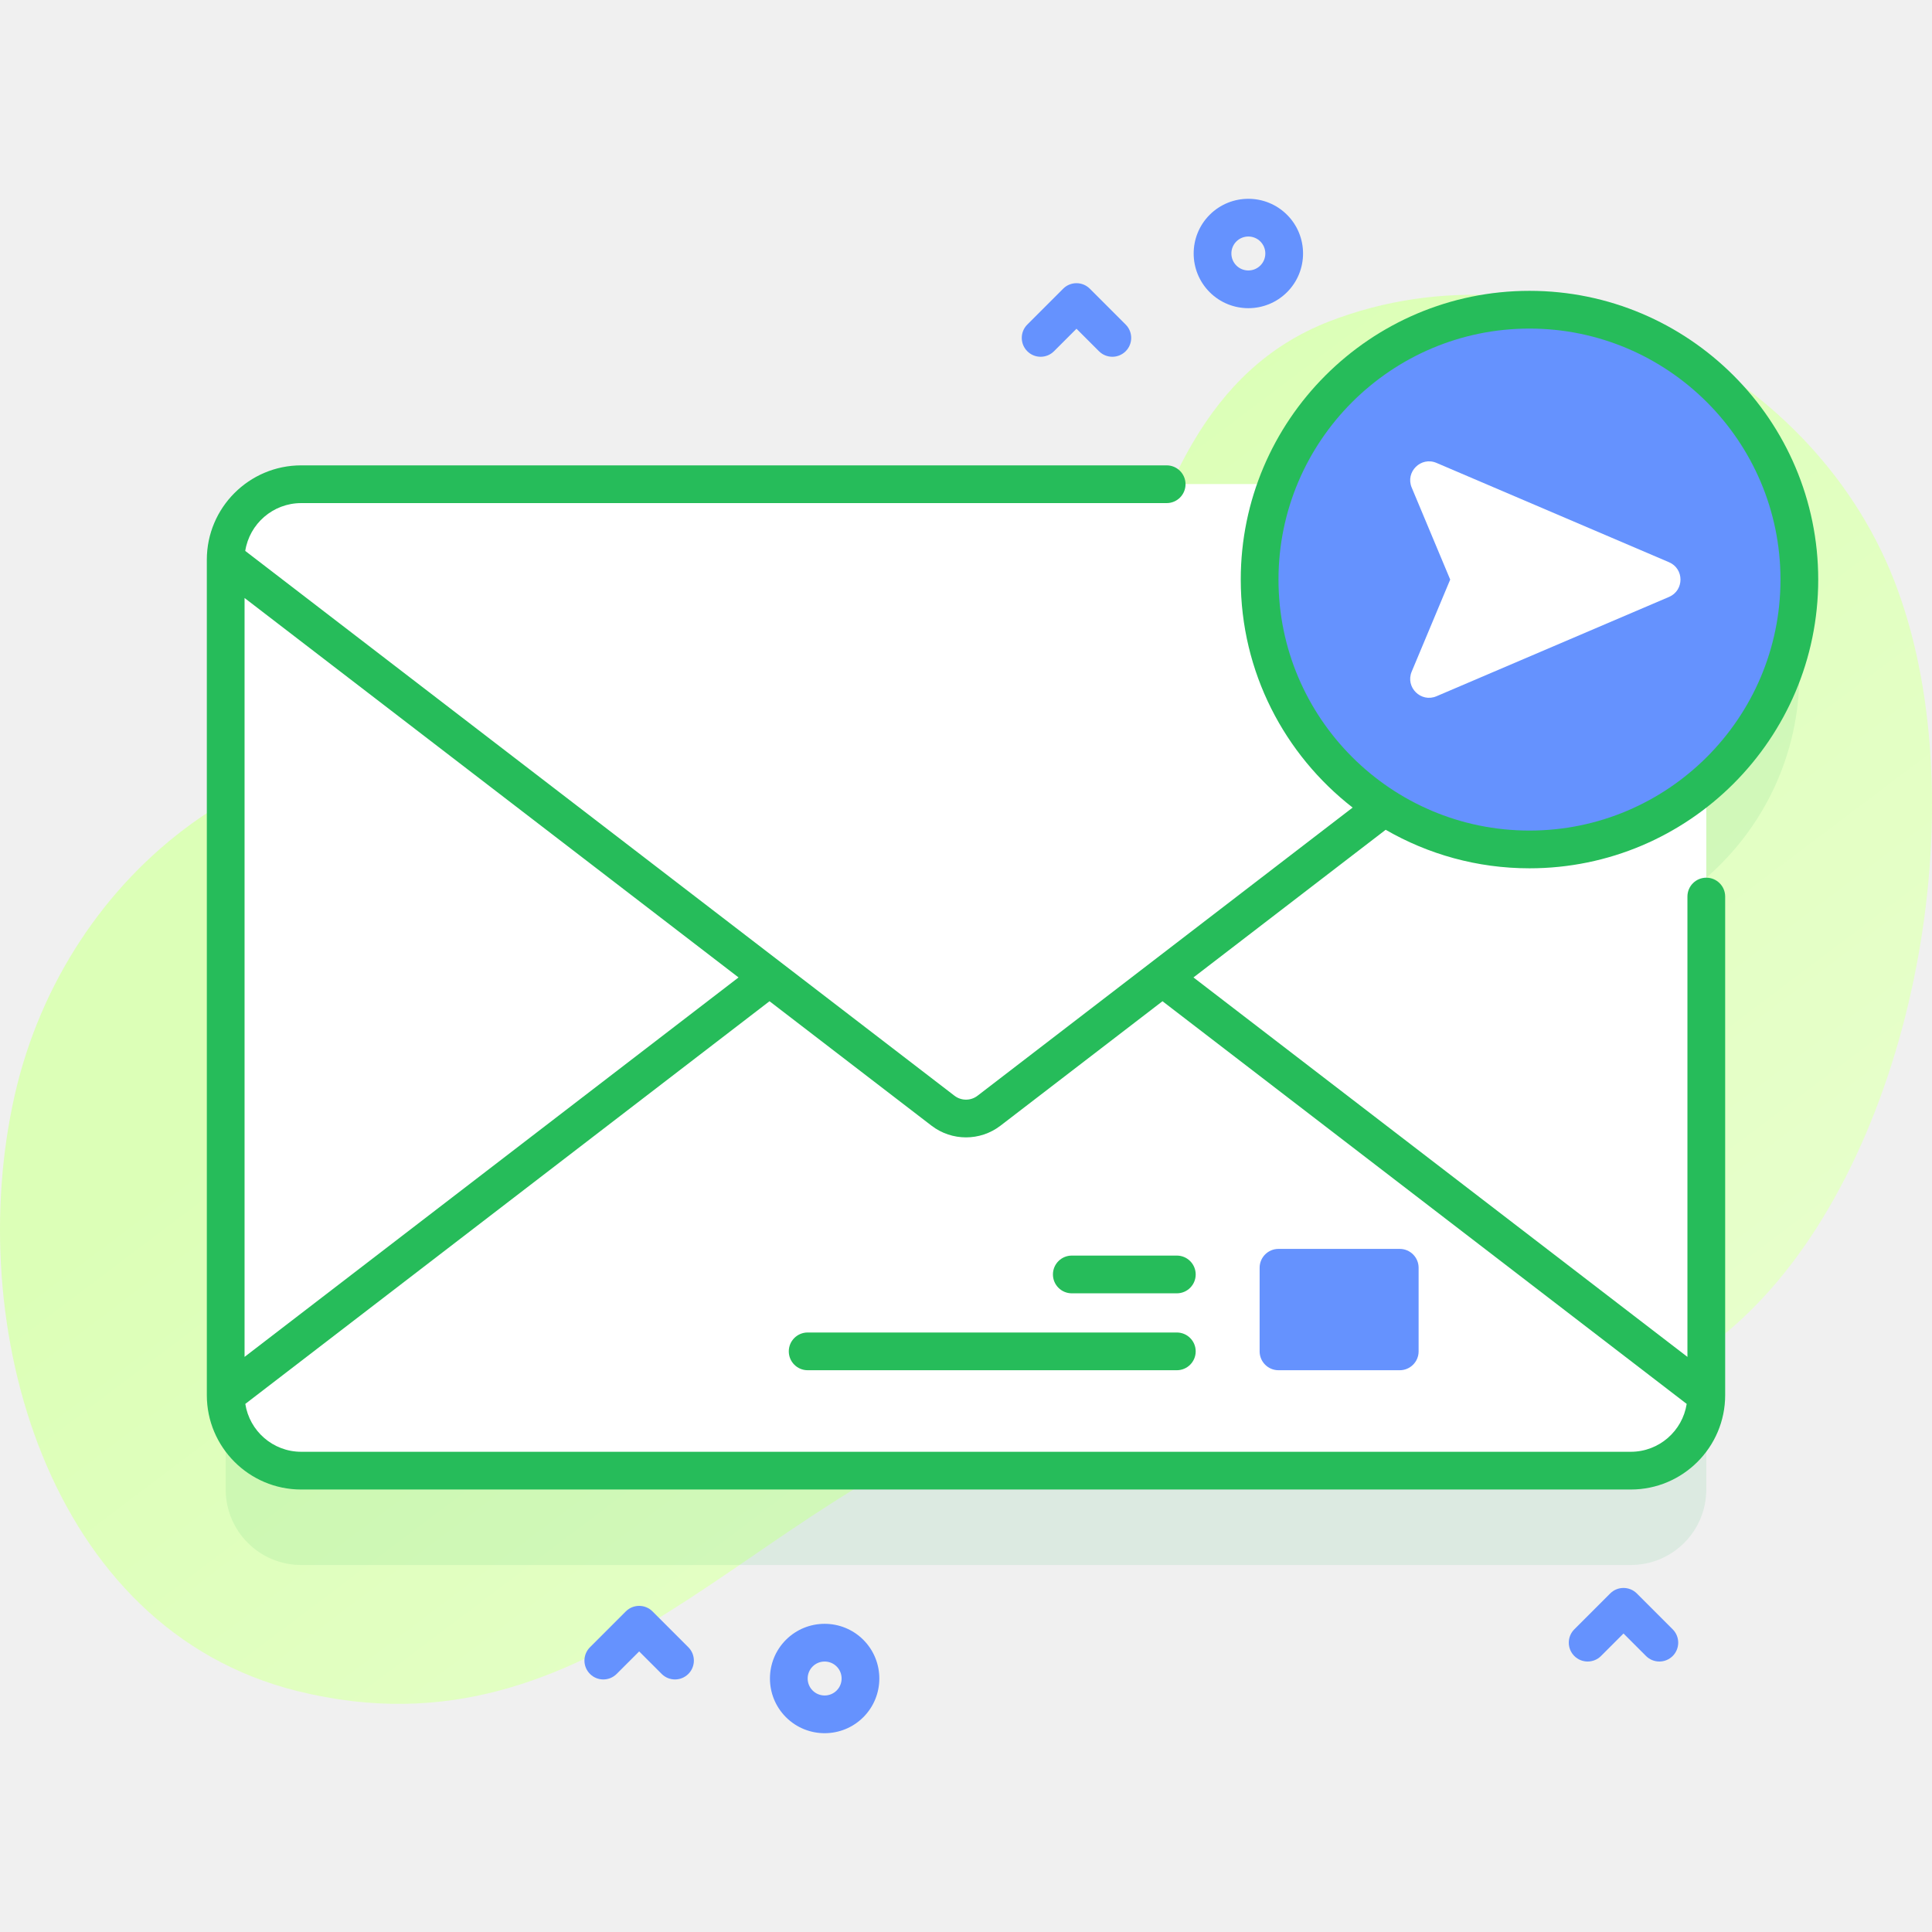
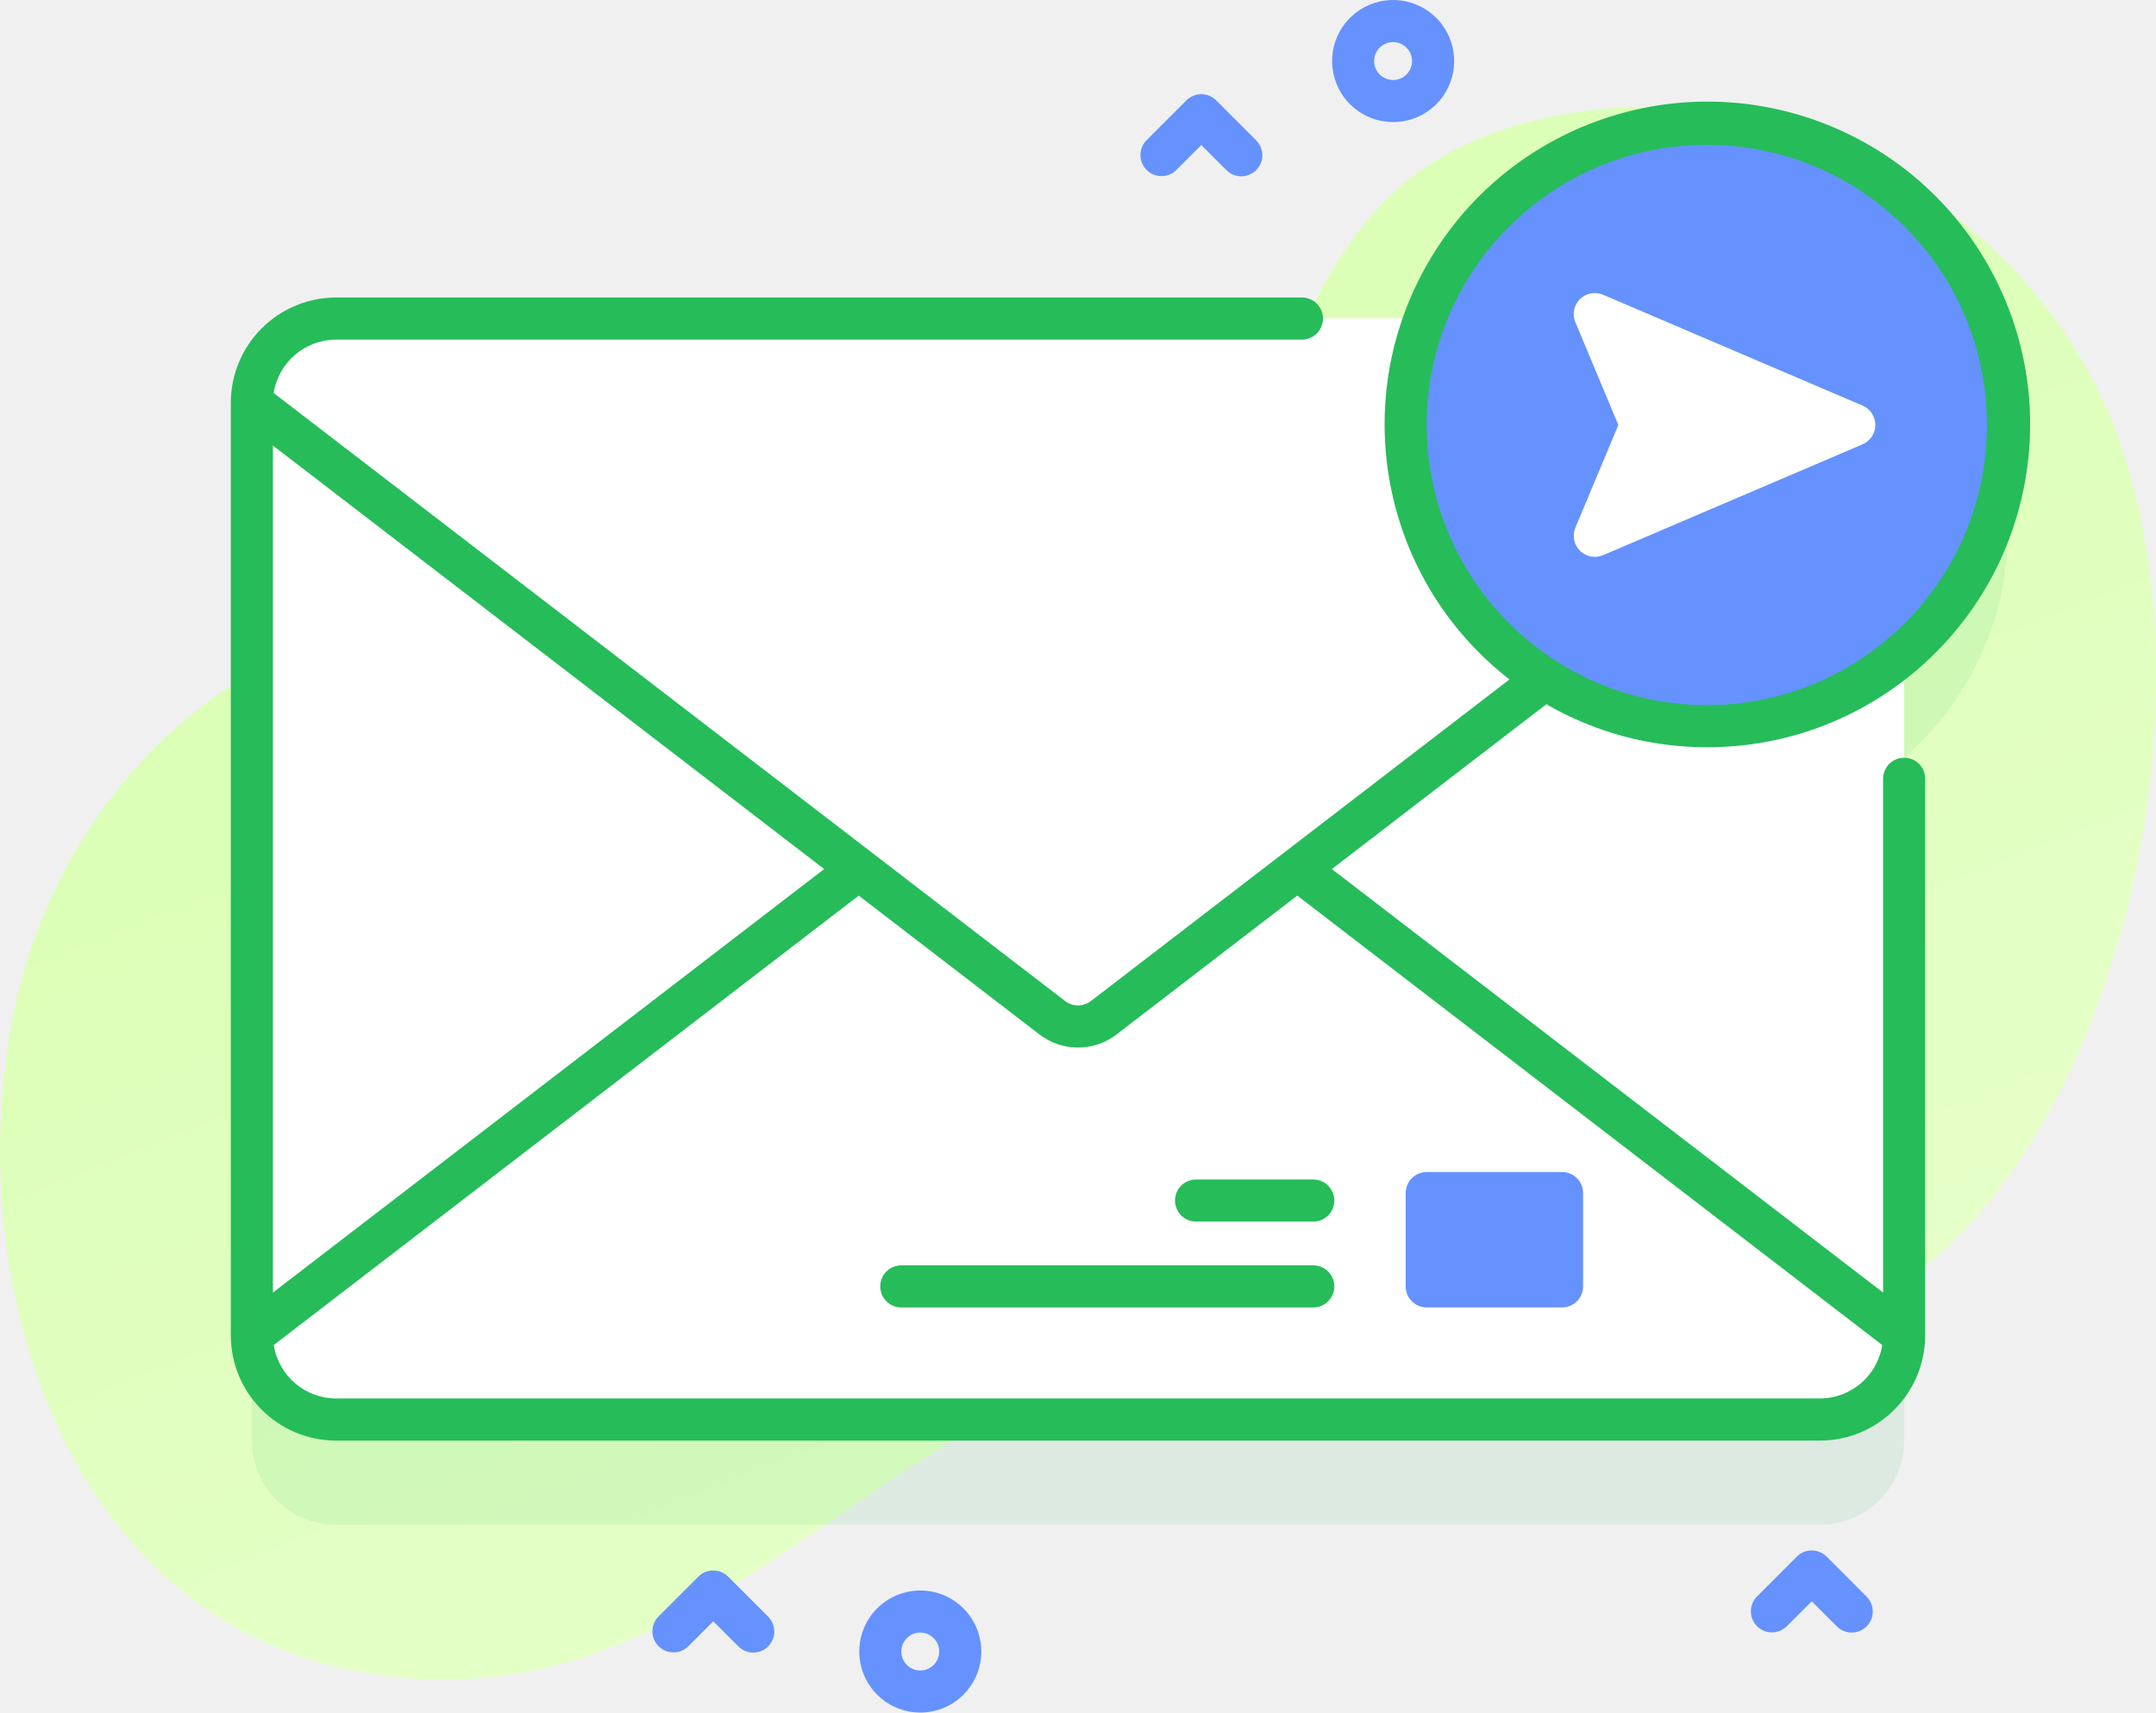
- <svg xmlns="http://www.w3.org/2000/svg" version="1.1" width="512" height="512" x="0" y="0" viewBox="0 0 512 512" style="enable-background:new 0 0 512 512" xml:space="preserve" class="">
-   <g>
-     <linearGradient id="SVGID_1_" gradientUnits="userSpaceOnUse" x1="432.334" x2="198.334" y1="502.645" y2="192.646">
-       <stop stop-opacity="1" stop-color="#ebffd2" offset="0" />
-       <stop stop-opacity="1" stop-color="#dcffb7" offset="1" />
+ <svg xmlns="http://www.w3.org/2000/svg" width="512" height="406.63" viewBox="0 0 512 406.63">
+   <defs>
+     <linearGradient id="linear-gradient" x1="0.844" y1="1.137" x2="0.387" y2="0.307" gradientUnits="objectBoundingBox">
+       <stop offset="0" stop-color="#ebffd2" />
+       <stop offset="1" stop-color="#dcffb7" />
    </linearGradient>
-     <g>
-       <path d="m501.873 153.583c-22.357-56.888-91.226-91.003-149.556-68.427-66.582 25.77-44.506 131.673-104.983 153.088-32.669 11.568-80.962-31.644-113.969-38.271-60.821-12.21-115.881 30.705-129.439 90.134-13.832 60.63 8.353 141.61 74.967 158.066 79.35 19.602 120.683-51.729 187.249-72.211 68.31-21.019 144.263 28.622 200.814-31.776 41.78-44.62 57.055-134.271 34.917-190.603z" fill="url(#SVGID_1_)" data-original="url(#SVGID_1_)" style="" />
-       <g>
-         <path d="m476.847 178.593c0-39.497-32.019-71.517-71.517-71.517-30.6 0-56.699 19.225-66.91 46.25h-258.608c-11.046 0-20 8.954-20 20v221.41c0 11.046 8.954 20 20 20h352.375c11.046 0 20-8.954 20-20v-162.14c15.099-13.113 24.66-32.435 24.66-54.003z" fill="#26bc5a" opacity=".1" data-original="#2626bc" style="" class="" />
-         <g>
-           <g fill="#fff">
-             <path d="m432.187 389.736h-352.375c-11.046 0-20-8.954-20-20v-221.41c0-11.046 8.954-20 20-20h352.375c11.046 0 20 8.954 20 20v221.41c0 11.046-8.954 20-20 20z" fill="#ffffff" data-original="#ffffff" style="" class="" />
-             <path d="m262.092 223.711 190.096 146.025c0 11.046-8.954 20-20 20h-352.376c-11.046 0-20-8.954-20-20l190.096-146.025c3.593-2.76 8.591-2.76 12.184 0z" fill="#ffffff" data-original="#ffffff" style="" class="" />
-             <path d="m249.908 294.352-190.096-146.026c0-11.046 8.954-20 20-20h352.375c11.046 0 20 8.954 20 20l-190.095 146.026c-3.593 2.759-8.591 2.759-12.184 0z" fill="#ffffff" data-original="#ffffff" style="" class="" />
+   </defs>
+   <g id="exito" transform="translate(0 -52.685)">
+     <g id="Grupo_13" data-name="Grupo 13">
+       <path id="Trazado_10" data-name="Trazado 10" d="M501.873,153.583c-22.357-56.888-91.226-91-149.556-68.427-66.582,25.77-44.506,131.673-104.983,153.088-32.669,11.568-80.962-31.644-113.969-38.271C72.544,187.763,17.484,230.678,3.926,290.107c-13.832,60.63,8.353,141.61,74.967,158.066,79.35,19.6,120.683-51.729,187.249-72.211,68.31-21.019,144.263,28.622,200.814-31.776,41.78-44.62,57.055-134.271,34.917-190.6Z" fill="url(#linear-gradient)" />
+       <g id="Grupo_12" data-name="Grupo 12">
+         <path id="Trazado_11" data-name="Trazado 11" d="M476.847,178.593A71.52,71.52,0,0,0,338.42,153.326H79.812a20,20,0,0,0-20,20v221.41a20,20,0,0,0,20,20H432.187a20,20,0,0,0,20-20V232.6a71.332,71.332,0,0,0,24.66-54Z" fill="#26bc5a" opacity="0.1" />
+         <g id="Grupo_10" data-name="Grupo 10">
+           <g id="Grupo_2" data-name="Grupo 2">
+             <path id="Trazado_12" data-name="Trazado 12" d="M432.187,389.736H79.812a20,20,0,0,1-20-20V148.326a20,20,0,0,1,20-20H432.187a20,20,0,0,1,20,20v221.41A20,20,0,0,1,432.187,389.736Z" fill="#fff" />
+             <path id="Trazado_13" data-name="Trazado 13" d="M262.092,223.711l190.1,146.025a20,20,0,0,1-20,20H79.812a20,20,0,0,1-20-20l190.1-146.025a10,10,0,0,1,12.184,0Z" fill="#fff" />
+             <path id="Trazado_14" data-name="Trazado 14" d="M249.908,294.352,59.812,148.326a20,20,0,0,1,20-20H432.187a20,20,0,0,1,20,20l-190.1,146.026A10,10,0,0,1,249.908,294.352Z" fill="#fff" />
          </g>
-           <g>
-             <path d="m370.947 363.125h-32.134c-2.762 0-5-2.238-5-5v-22.154c0-2.761 2.238-5 5-5h32.134c2.762 0 5 2.239 5 5v22.154c0 2.762-2.238 5-5 5z" fill="#6592fe" data-original="#6583fe" style="" class="" />
-             <g>
-               <g>
-                 <g>
-                   <path d="m311.871 342.743h-27.833c-2.762 0-5-2.239-5-5s2.238-5 5-5h27.833c2.762 0 5 2.239 5 5s-2.238 5-5 5z" fill="#26bc5a" data-original="#2626bc" style="" class="" />
+           <g id="Grupo_8" data-name="Grupo 8">
+             <path id="Trazado_15" data-name="Trazado 15" d="M370.947,363.125H338.813a5,5,0,0,1-5-5V335.971a5,5,0,0,1,5-5h32.134a5,5,0,0,1,5,5v22.154A5,5,0,0,1,370.947,363.125Z" fill="#6592fe" />
+             <g id="Grupo_7" data-name="Grupo 7">
+               <g id="Grupo_4" data-name="Grupo 4">
+                 <g id="Grupo_3" data-name="Grupo 3">
+                   <path id="Trazado_16" data-name="Trazado 16" d="M311.871,342.743H284.038a5,5,0,0,1,0-10h27.833a5,5,0,0,1,0,10Z" fill="#26bc5a" />
                </g>
              </g>
-               <g>
-                 <g>
-                   <path d="m311.871 363.125h-97.833c-2.762 0-5-2.239-5-5s2.238-5 5-5h97.833c2.762 0 5 2.239 5 5 0 2.762-2.238 5-5 5z" fill="#26bc5a" data-original="#2626bc" style="" class="" />
+               <g id="Grupo_6" data-name="Grupo 6">
+                 <g id="Grupo_5" data-name="Grupo 5">
+                   <path id="Trazado_17" data-name="Trazado 17" d="M311.871,363.125H214.038a5,5,0,0,1,0-10h97.833a5,5,0,0,1,0,10Z" fill="#26bc5a" />
                </g>
              </g>
            </g>
          </g>
-           <g>
-             <ellipse cx="405.33" cy="153.593" fill="#6592fe" rx="71.517" ry="71.517" transform="matrix(.16 -.987 .987 .16 188.793 529.087)" data-original="#6583fe" style="" class="" />
-             <path d="m405.33 230.11c42.191 0 76.517-34.325 76.517-76.517s-34.325-76.517-76.517-76.517-76.517 34.325-76.517 76.517c0 24.544 11.629 46.41 29.653 60.421l-99.42 76.372c-1.791 1.378-4.297 1.379-6.092 0l-187.962-144.386c1.121-7.17 7.341-12.674 14.82-12.674h229.366c2.762 0 5-2.239 5-5s-2.238-5-5-5h-229.366c-13.785 0-25 11.215-25 25v221.41c0 13.785 11.215 25 25 25h352.375c13.785 0 25-11.215 25-25v-132.14c0-2.761-2.238-5-5-5s-5 2.239-5 5v121.994l-130.907-100.559 50.94-39.13c11.23 6.48 24.239 10.209 38.11 10.209zm-209.61 28.921-130.908 100.559v-201.118zm251.27 113.018c-1.118 7.174-7.32 12.687-14.803 12.687h-352.375c-7.483 0-13.685-5.513-14.803-12.687l138.919-106.713 42.934 32.98c2.69 2.066 5.914 3.1 9.138 3.1s6.447-1.033 9.138-3.1l42.934-32.981zm-108.177-218.456c0-36.677 29.839-66.517 66.517-66.517s66.517 29.839 66.517 66.517c0 36.677-29.839 66.517-66.517 66.517s-66.517-29.84-66.517-66.517z" fill="#26bc5a" data-original="#2626bc" style="" class="" />
+           <g id="Grupo_9" data-name="Grupo 9">
+             <circle id="Elipse_1" data-name="Elipse 1" cx="71.517" cy="71.517" r="71.517" transform="matrix(0.16, -0.987, 0.987, 0.16, 323.212, 212.746)" fill="#6592fe" />
+             <path id="Trazado_18" data-name="Trazado 18" d="M405.33,230.11a76.646,76.646,0,1,0-46.864-16.1l-99.42,76.372a5,5,0,0,1-6.092,0L64.992,146a15.025,15.025,0,0,1,14.82-12.674H309.178a5,5,0,0,0,0-10H79.812a25.028,25.028,0,0,0-25,25v221.41a25.028,25.028,0,0,0,25,25H432.187a25.028,25.028,0,0,0,25-25V237.6a5,5,0,0,0-10,0V359.59L316.28,259.031l50.94-39.13a76.017,76.017,0,0,0,38.11,10.209ZM195.72,259.031,64.812,359.59V158.472ZM446.99,372.049a15.01,15.01,0,0,1-14.8,12.687H79.812a15.01,15.01,0,0,1-14.8-12.687L203.928,265.336l42.934,32.98a15.018,15.018,0,0,0,18.276,0l42.934-32.981ZM338.813,153.593A66.517,66.517,0,1,1,405.33,220.11,66.592,66.592,0,0,1,338.813,153.593Z" fill="#26bc5a" />
          </g>
-           <path d="m374.114 129.204 10.206 24.389-10.206 24.389c-1.733 4.142 2.448 8.292 6.577 6.528l61.619-26.319c4.048-1.729 4.048-7.467 0-9.196l-61.619-26.319c-4.129-1.764-8.31 2.386-6.577 6.528z" fill="#ffffff" data-original="#ffffff" style="" class="" />
+           <path id="Trazado_19" data-name="Trazado 19" d="M374.114,129.2l10.206,24.389-10.206,24.389a5,5,0,0,0,6.577,6.528l61.619-26.319a5,5,0,0,0,0-9.2l-61.619-26.319A5,5,0,0,0,374.114,129.2Z" fill="#fff" />
        </g>
-         <g fill="#6583fe">
-           <path d="m330.828 81.671c-3.714 0-7.427-1.413-10.253-4.24-5.654-5.654-5.654-14.853 0-20.506 5.651-5.652 14.852-5.654 20.505 0 5.654 5.654 5.654 14.853 0 20.506-2.826 2.827-6.539 4.24-10.252 4.24zm0-18.991c-1.152 0-2.305.438-3.183 1.316-1.754 1.754-1.754 4.609 0 6.364 1.756 1.754 4.608 1.755 6.364 0 1.754-1.754 1.754-4.609 0-6.364-.877-.877-2.03-1.316-3.181-1.316z" fill="#6592fe" data-original="#6583fe" style="" class="" />
-           <path d="m218.538 459.315c-3.713 0-7.427-1.414-10.253-4.24-5.654-5.654-5.654-14.853 0-20.506 5.652-5.653 14.854-5.653 20.506 0 5.654 5.654 5.654 14.853 0 20.506-2.826 2.827-6.54 4.24-10.253 4.24zm0-18.991c-1.152 0-2.305.438-3.183 1.316-1.754 1.754-1.754 4.609 0 6.364 1.756 1.755 4.609 1.755 6.365 0 1.754-1.754 1.754-4.609 0-6.364-.877-.877-2.03-1.316-3.182-1.316z" fill="#6592fe" data-original="#6583fe" style="" class="" />
-           <path d="m294.78 94.547c-1.279 0-2.56-.488-3.535-1.464l-5.965-5.964-5.965 5.964c-1.951 1.952-5.119 1.952-7.07 0-1.953-1.953-1.953-5.119 0-7.071l9.5-9.5c1.951-1.952 5.119-1.952 7.07 0l9.5 9.5c1.953 1.953 1.953 5.119 0 7.071-.975.975-2.255 1.464-3.535 1.464z" fill="#6592fe" data-original="#6583fe" style="" class="" />
-           <path d="m439.746 440.322c-1.279 0-2.56-.488-3.535-1.464l-5.965-5.964-5.965 5.964c-1.951 1.952-5.119 1.952-7.07 0-1.953-1.953-1.953-5.119 0-7.071l9.5-9.5c1.951-1.952 5.119-1.952 7.07 0l9.5 9.5c1.953 1.953 1.953 5.119 0 7.071-.975.975-2.256 1.464-3.535 1.464z" fill="#6592fe" data-original="#6583fe" style="" class="" />
-           <path d="m178.884 445.072c-1.279 0-2.56-.488-3.535-1.464l-5.965-5.964-5.965 5.964c-1.951 1.952-5.119 1.952-7.07 0-1.953-1.953-1.953-5.119 0-7.071l9.5-9.5c1.951-1.952 5.119-1.952 7.07 0l9.5 9.5c1.953 1.953 1.953 5.119 0 7.071-.976.975-2.256 1.464-3.535 1.464z" fill="#6592fe" data-original="#6583fe" style="" class="" />
+         <g id="Grupo_11" data-name="Grupo 11">
+           <path id="Trazado_20" data-name="Trazado 20" d="M330.828,81.671a14.493,14.493,0,1,1,10.252-4.24A14.451,14.451,0,0,1,330.828,81.671Zm0-18.991A4.5,4.5,0,1,0,334.009,64,4.487,4.487,0,0,0,330.828,62.68Z" fill="#6592fe" />
+           <path id="Trazado_21" data-name="Trazado 21" d="M218.538,459.315a14.493,14.493,0,1,1,10.253-4.24,14.457,14.457,0,0,1-10.253,4.24Zm0-18.991a4.5,4.5,0,1,0,3.182,1.316A4.487,4.487,0,0,0,218.538,440.324Z" fill="#6592fe" />
+           <path id="Trazado_22" data-name="Trazado 22" d="M294.78,94.547a4.983,4.983,0,0,1-3.535-1.464l-5.965-5.964-5.965,5.964a5,5,0,0,1-7.07-7.071l9.5-9.5a5,5,0,0,1,7.07,0l9.5,9.5a5,5,0,0,1-3.535,8.535Z" fill="#6592fe" />
+           <path id="Trazado_23" data-name="Trazado 23" d="M439.746,440.322a4.983,4.983,0,0,1-3.535-1.464l-5.965-5.964-5.965,5.964a5,5,0,0,1-7.07-7.071l9.5-9.5a5,5,0,0,1,7.07,0l9.5,9.5a5,5,0,0,1-3.535,8.535Z" fill="#6592fe" />
+           <path id="Trazado_24" data-name="Trazado 24" d="M178.884,445.072a4.983,4.983,0,0,1-3.535-1.464l-5.965-5.964-5.965,5.964a5,5,0,0,1-7.07-7.071l9.5-9.5a5,5,0,0,1,7.07,0l9.5,9.5a5,5,0,0,1-3.535,8.535Z" fill="#6592fe" />
        </g>
      </g>
    </g>
  </g>
</svg>
